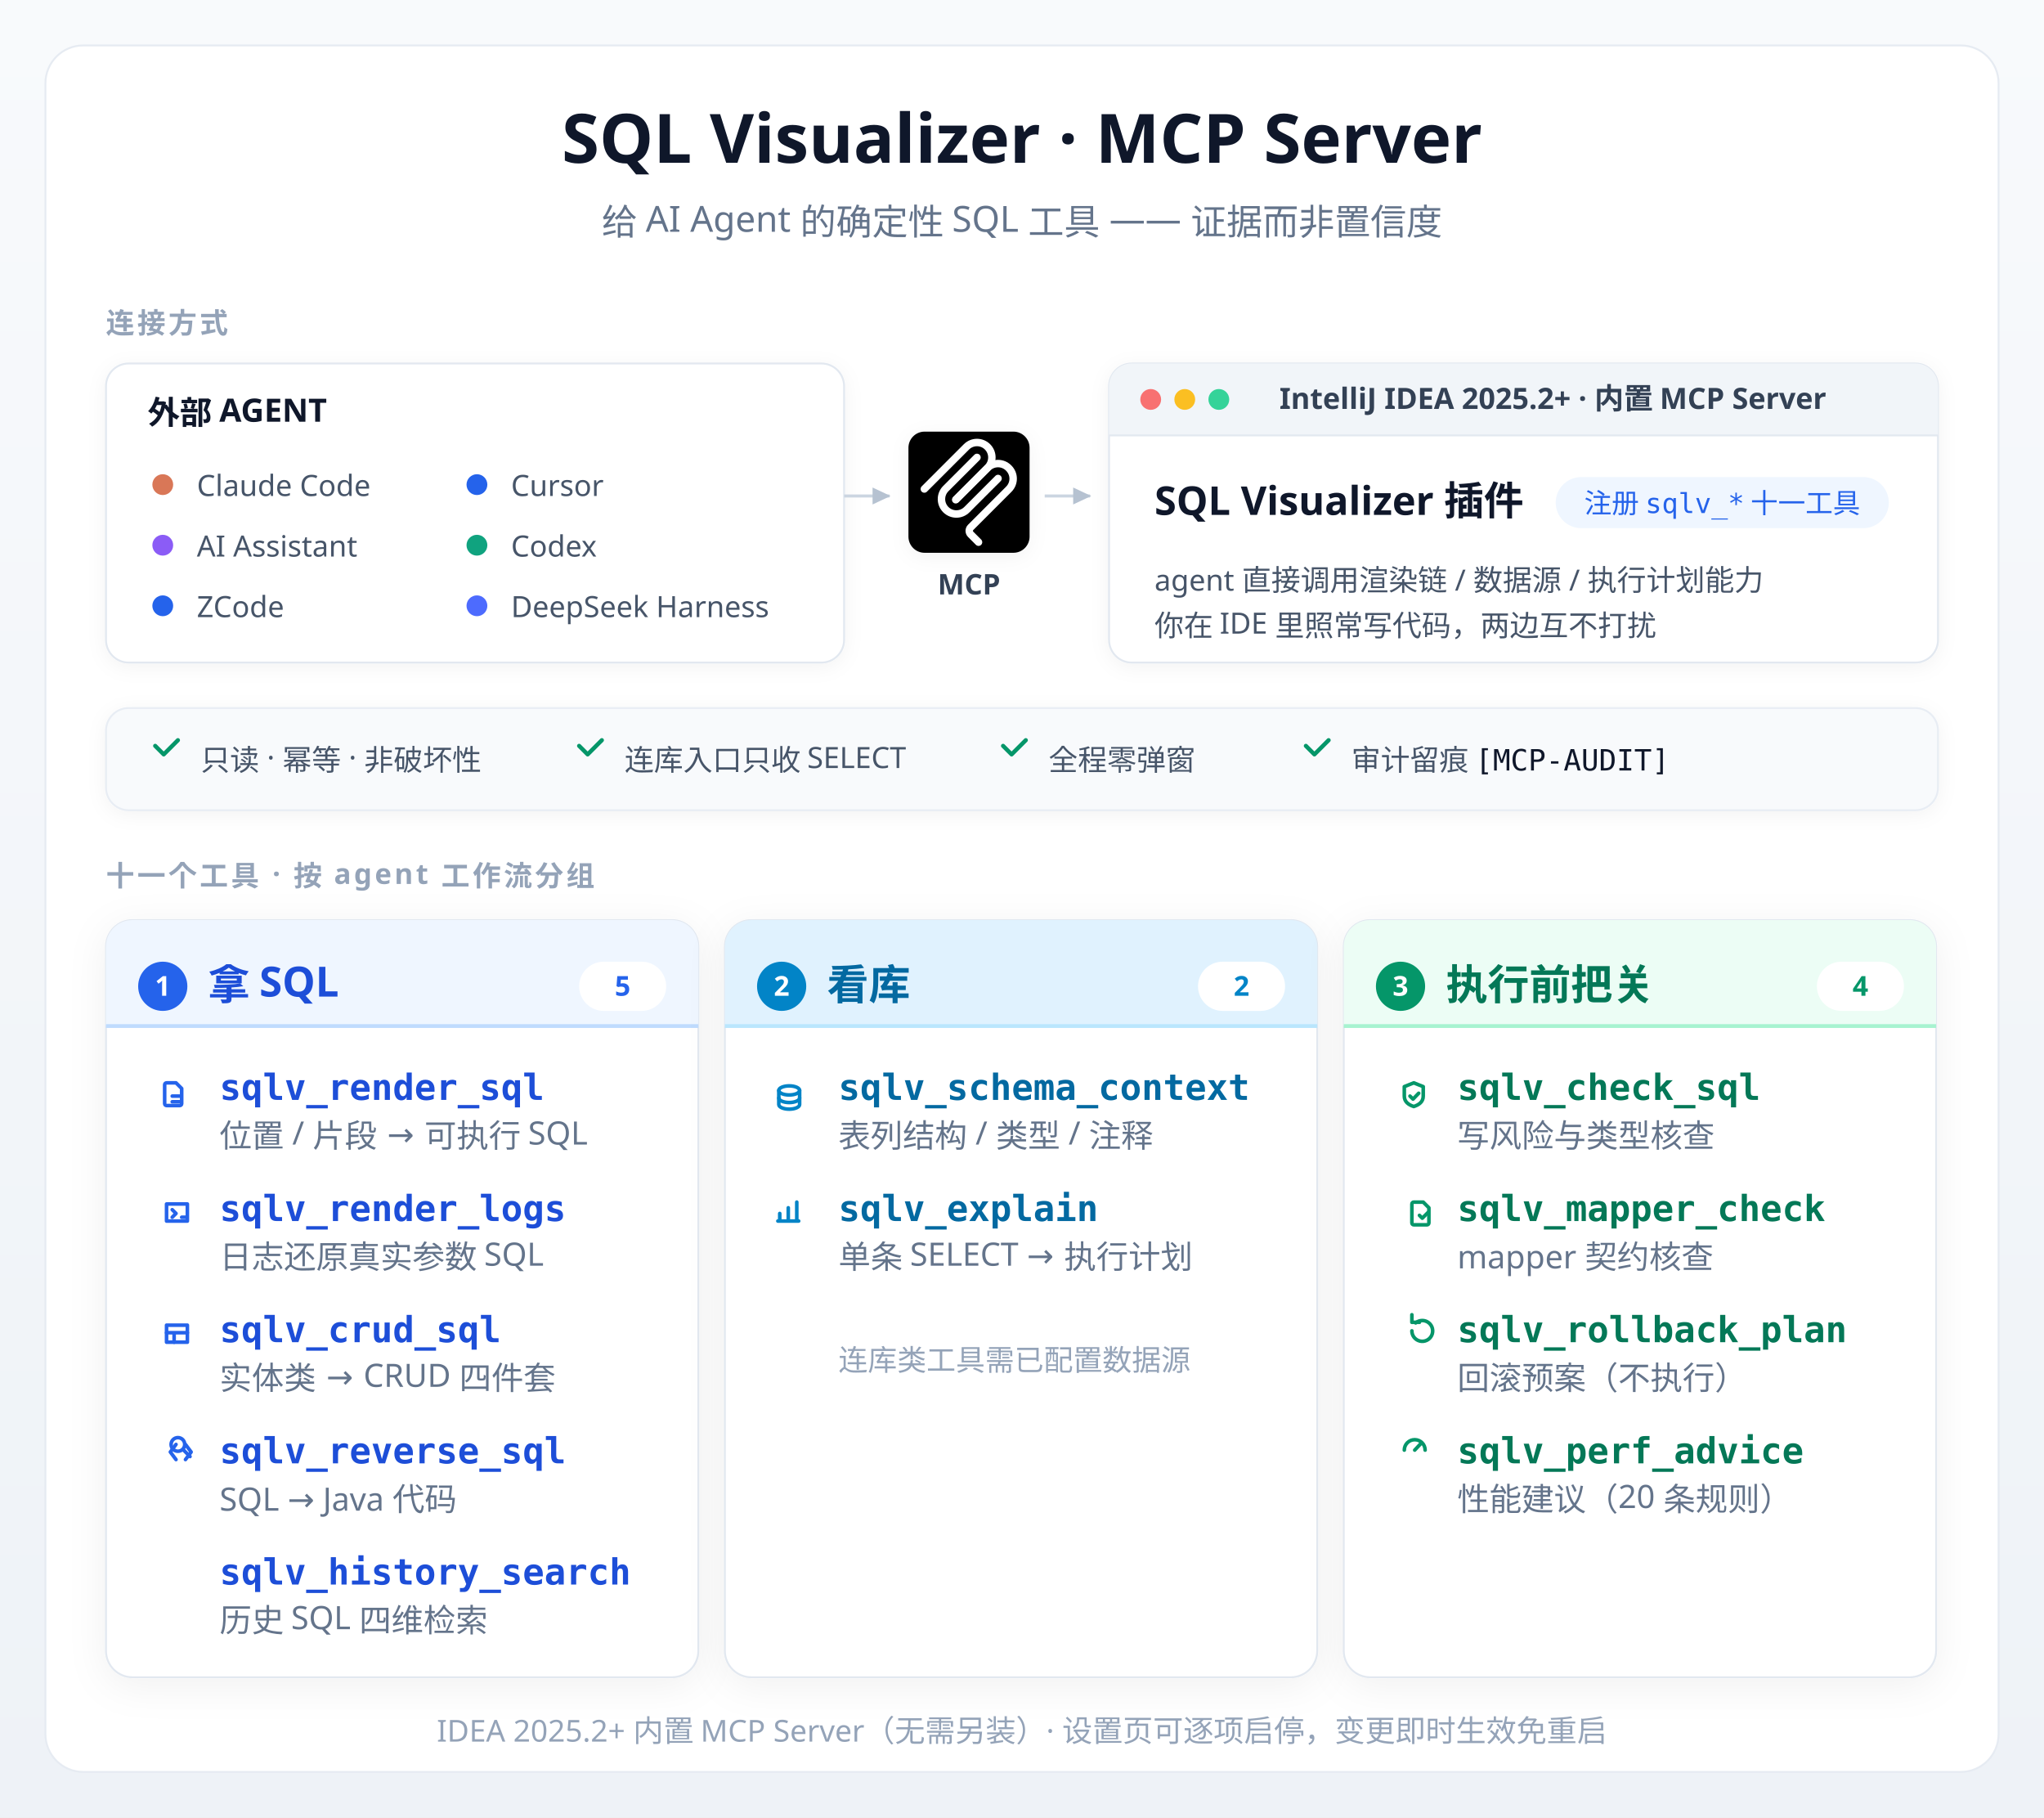
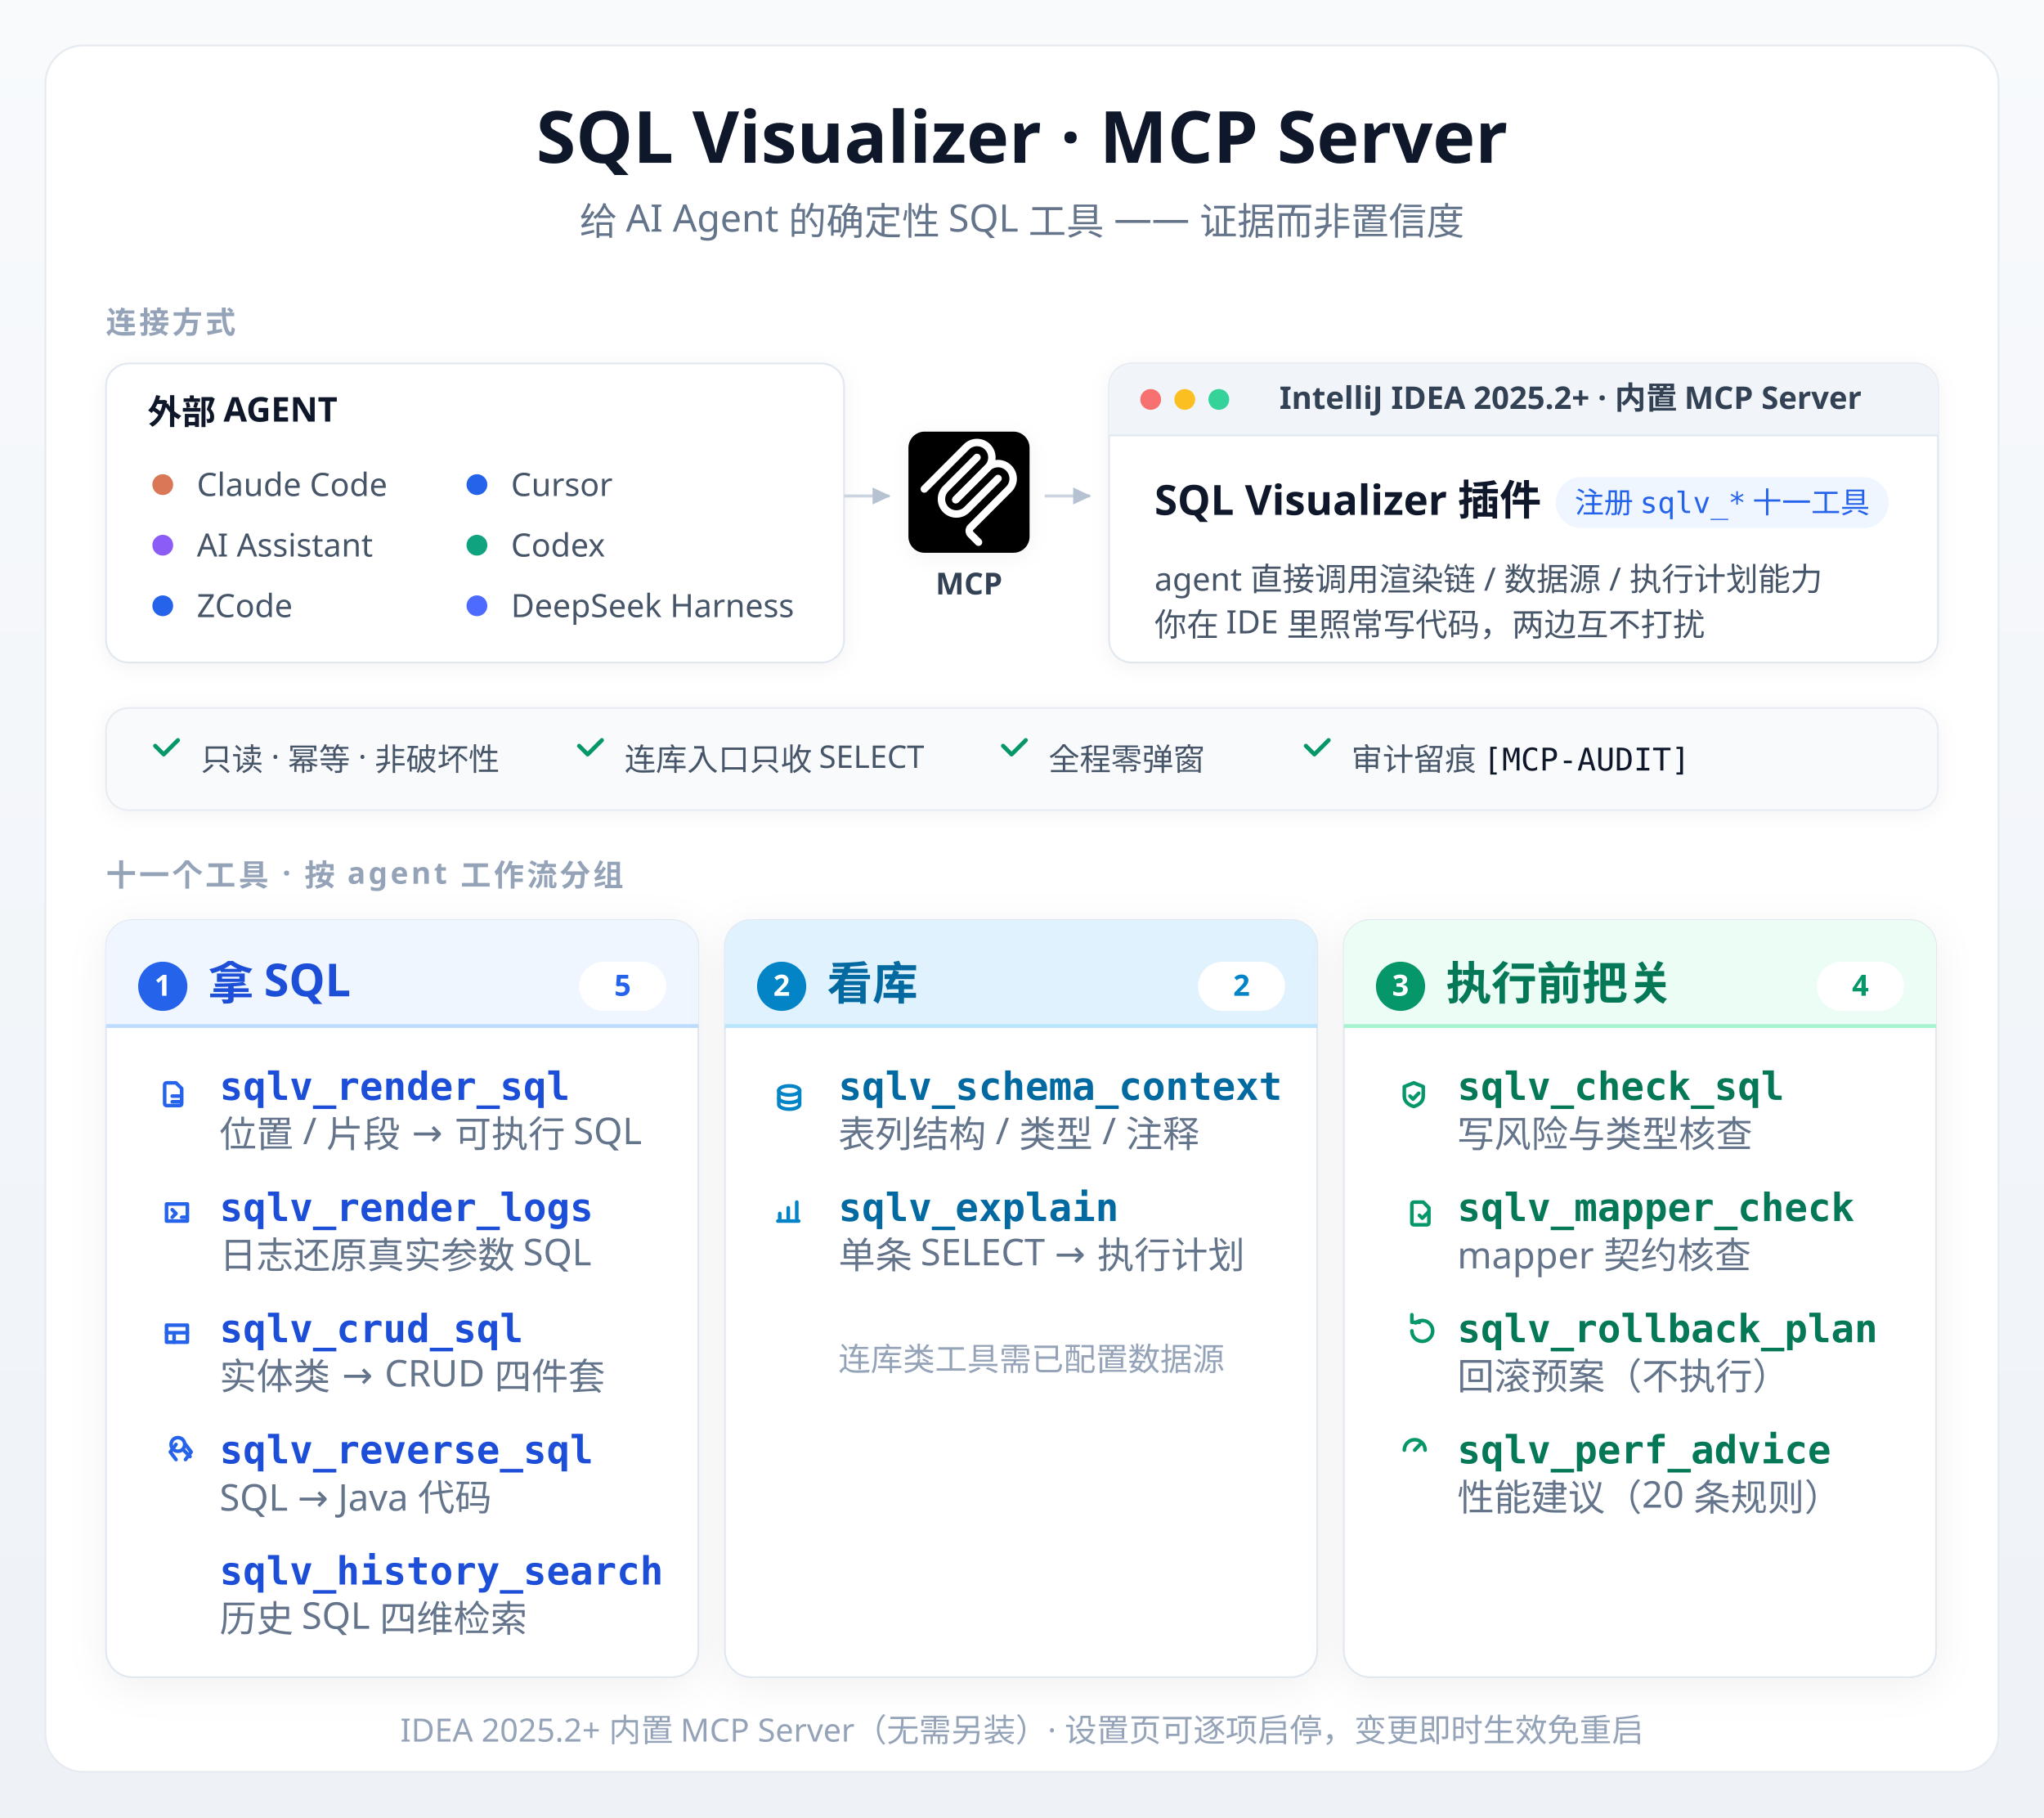
<svg xmlns="http://www.w3.org/2000/svg" width="1080" height="960" viewBox="0 0 1080 960">
  <defs>
    <linearGradient id="page" x1="0" y1="0" x2="0" y2="1">
      <stop offset="0" stop-color="#f8fafc" />
      <stop offset="1" stop-color="#eef2f7" />
    </linearGradient>
    <filter id="card" x="-20%" y="-20%" width="140%" height="140%">
      <feDropShadow dx="0" dy="4" stdDeviation="10" flood-color="#0f172a" flood-opacity="0.06" />
    </filter>
    <filter id="soft" x="-20%" y="-20%" width="140%" height="140%">
      <feDropShadow dx="0" dy="2" stdDeviation="5" flood-color="#0f172a" flood-opacity="0.05" />
    </filter>
    <marker id="arrow" viewBox="0 0 10 10" refX="8.5" refY="5" markerWidth="7" markerHeight="7" orient="auto-start-reverse">
      <path d="M 0.5 1 L 9 5 L 0.5 9 z" fill="#b6c2d1" />
    </marker>
  </defs>
  <rect width="1080" height="960" fill="url(#page)" />
  <rect x="24" y="24" width="1032" height="912" rx="20" fill="#ffffff" stroke="#e6ebf2" />
  <g font-family="system-ui, 'Segoe UI', 'PingFang SC', 'Microsoft YaHei', sans-serif">
-     <text x="540" y="86" text-anchor="middle" font-size="36" font-weight="700" fill="#0f172a">SQL Visualizer · MCP Server</text>
-     <text x="540" y="124" text-anchor="middle" font-size="19" fill="#64748b">给 AI Agent 的确定性 SQL 工具 —— 证据而非置信度</text>
-     <text x="56" y="176" font-size="15" font-weight="600" fill="#94a3b8" letter-spacing="1.5">连接方式</text>
+     <text x="540" y="86" text-anchor="middle" font-size="38" font-weight="700" fill="#0f172a">SQL Visualizer · MCP Server</text>
+     <text x="540" y="124" text-anchor="middle" font-size="20" fill="#64748b">给 AI Agent 的确定性 SQL 工具 —— 证据而非置信度</text>
+     <text x="56" y="176" font-size="16" font-weight="600" fill="#94a3b8" letter-spacing="1.5">连接方式</text>
    <g filter="url(#soft)">
      <rect x="56" y="192" width="390" height="158" rx="12" fill="#ffffff" stroke="#e2e8f0" />
    </g>
-     <text x="78" y="224" font-size="17" font-weight="600" fill="#0f172a">外部 AGENT</text>
-     <g font-size="15.5" fill="#475569">
+     <text x="78" y="224" font-size="18" font-weight="600" fill="#0f172a">外部 AGENT</text>
+     <g font-size="17" fill="#475569">
      <circle cx="86" cy="256" r="5.5" fill="#d97757" />
      <text x="104" y="262">Claude Code</text>
      <circle cx="86" cy="288" r="5.5" fill="#8b5cf6" />
      <text x="104" y="294">AI Assistant</text>
      <circle cx="86" cy="320" r="5.5" fill="#2563eb" />
      <text x="104" y="326">ZCode</text>
      <circle cx="252" cy="256" r="5.5" fill="#2563eb" />
      <text x="270" y="262">Cursor</text>
      <circle cx="252" cy="288" r="5.5" fill="#10a37f" />
      <text x="270" y="294">Codex</text>
      <circle cx="252" cy="320" r="5.5" fill="#4d6bfe" />
      <text x="270" y="326">DeepSeek Harness</text>
    </g>
    <path d="M 446 262 L 470 262" fill="none" stroke="#cbd5e1" stroke-width="1.6" marker-end="url(#arrow)" />
    <g filter="url(#soft)">
      <svg x="480" y="228" width="64" height="64" viewBox="0 0 180 180" fill="none">
        <rect width="180" height="180" rx="24" fill="black" />
        <mask id="mcp-official-mask" style="mask-type:luminance" maskUnits="userSpaceOnUse" x="7" y="7" width="166" height="166">
          <path d="M173 7H7V173H173V7Z" fill="white" />
        </mask>
        <g mask="url(#mcp-official-mask)">
          <path d="M23.6 85.253L86.202 22.651C94.846 14.007 108.86 14.007 117.503 22.651C126.147 31.294 126.147 45.308 117.503 53.952L70.225 101.23" stroke="white" stroke-width="11.067" stroke-linecap="round" />
          <path d="M70.879 100.578L117.504 53.952C126.148 45.308 140.163 45.308 148.806 53.952L149.132 54.278C157.776 62.922 157.776 76.936 149.132 85.579L92.514 142.198C89.633 145.079 89.633 149.75 92.514 152.631L104.14 164.257" stroke="white" stroke-width="11.067" stroke-linecap="round" />
          <path d="M101.853 38.301L55.553 84.601C46.909 93.245 46.909 107.258 55.553 115.902C64.197 124.546 78.211 124.546 86.854 115.902L133.154 69.603" stroke="white" stroke-width="11.067" stroke-linecap="round" />
        </g>
      </svg>
    </g>
-     <text x="512" y="314" text-anchor="middle" font-size="15" font-weight="600" fill="#334155">MCP</text>
+     <text x="512" y="314" text-anchor="middle" font-size="16" font-weight="600" fill="#334155">MCP</text>
    <path d="M 552 262 L 576 262" fill="none" stroke="#cbd5e1" stroke-width="1.6" marker-end="url(#arrow)" />
    <g filter="url(#soft)">
      <rect x="586" y="192" width="438" height="158" rx="12" fill="#ffffff" stroke="#e2e8f0" />
      <path d="M 586 204 a 12 12 0 0 1 12 -12 h 414 a 12 12 0 0 1 12 12 v 26 h -438 z" fill="#f1f5f9" />
      <line x1="586" y1="230" x2="1024" y2="230" stroke="#e2e8f0" />
      <circle cx="608" cy="211" r="5.5" fill="#f87171" />
      <circle cx="626" cy="211" r="5.5" fill="#fbbf24" />
      <circle cx="644" cy="211" r="5.5" fill="#34d399" />
    </g>
-     <text x="676" y="216" font-size="15.5" font-weight="600" fill="#334155">IntelliJ IDEA 2025.2+ · 内置 MCP Server</text>
-     <text x="610" y="272" font-size="21" font-weight="600" fill="#0f172a">SQL Visualizer 插件</text>
+     <text x="676" y="216" font-size="16.5" font-weight="600" fill="#334155">IntelliJ IDEA 2025.2+ · 内置 MCP Server</text>
+     <text x="610" y="272" font-size="22" font-weight="600" fill="#0f172a">SQL Visualizer 插件</text>
    <rect x="822" y="252" width="176" height="27" rx="13.5" fill="#eff6ff" />
-     <text x="910" y="271" text-anchor="middle" font-size="14.5" fill="#2563eb">注册 <tspan font-family="ui-monospace, 'SFMono-Regular', Consolas, monospace">sqlv_*</tspan> 十一工具</text>
-     <text x="610" y="312" font-size="15.5" fill="#475569">agent 直接调用渲染链 / 数据源 / 执行计划能力</text>
-     <text x="610" y="336" font-size="15.5" fill="#475569">你在 IDE 里照常写代码，两边互不打扰</text>
+     <text x="910" y="271" text-anchor="middle" font-size="15.5" fill="#2563eb">注册 <tspan font-family="ui-monospace, 'SFMono-Regular', Consolas, monospace">sqlv_*</tspan> 十一工具</text>
+     <text x="610" y="312" font-size="17" fill="#475569">agent 直接调用渲染链 / 数据源 / 执行计划能力</text>
+     <text x="610" y="336" font-size="17" fill="#475569">你在 IDE 里照常写代码，两边互不打扰</text>
    <g filter="url(#soft)">
      <rect x="56" y="374" width="968" height="54" rx="12" fill="#f8fafc" stroke="#e8edf4" />
    </g>
-     <g fill="#475569" font-size="15.5">
+     <g fill="#475569" font-size="16.5">
      <path d="M 82 394 l 4.5 4.5 L 94 391" fill="none" stroke="#059669" stroke-width="2.2" stroke-linecap="round" stroke-linejoin="round" />
      <text x="106" y="407">只读 · 幂等 · 非破坏性</text>
      <path d="M 306 394 l 4.5 4.5 L 318 391" fill="none" stroke="#059669" stroke-width="2.2" stroke-linecap="round" stroke-linejoin="round" />
      <text x="330" y="407">连库入口只收 SELECT</text>
      <path d="M 530 394 l 4.5 4.5 L 542 391" fill="none" stroke="#059669" stroke-width="2.2" stroke-linecap="round" stroke-linejoin="round" />
      <text x="554" y="407">全程零弹窗</text>
      <path d="M 690 394 l 4.5 4.5 L 702 391" fill="none" stroke="#059669" stroke-width="2.2" stroke-linecap="round" stroke-linejoin="round" />
      <text x="714" y="407">审计留痕 <tspan font-family="ui-monospace, 'SFMono-Regular', Consolas, monospace" fill="#0f172a">[MCP-AUDIT]</tspan>
      </text>
    </g>
-     <text x="56" y="468" font-size="15" font-weight="600" fill="#94a3b8" letter-spacing="1.5">十一个工具 · 按 agent 工作流分组</text>
+     <text x="56" y="468" font-size="16" font-weight="600" fill="#94a3b8" letter-spacing="1.5">十一个工具 · 按 agent 工作流分组</text>
    <g filter="url(#card)">
      <rect x="56" y="486" width="313" height="400" rx="14" fill="#ffffff" stroke="#e2e8f0" />
      <path d="M 56 500 a 14 14 0 0 1 14 -14 h 285 a 14 14 0 0 1 14 14 v 42 h -313 z" fill="#eff6ff" />
      <line x1="56" y1="542" x2="369" y2="542" stroke="#bfdbfe" stroke-width="2" />
    </g>
    <circle cx="86" cy="521" r="13" fill="#2563eb" />
-     <text x="86" y="526" text-anchor="middle" font-size="14.5" font-weight="700" fill="#ffffff">1</text>
-     <text x="110" y="528" font-size="22" font-weight="700" fill="#1d4ed8">拿 SQL</text>
+     <text x="86" y="526" text-anchor="middle" font-size="15.5" font-weight="700" fill="#ffffff">1</text>
+     <text x="110" y="528" font-size="24" font-weight="700" fill="#1d4ed8">拿 SQL</text>
    <rect x="306" y="508" width="46" height="26" rx="13" fill="#ffffff" />
-     <text x="329" y="526" text-anchor="middle" font-size="14.5" font-weight="700" fill="#2563eb">5</text>
+     <text x="329" y="526" text-anchor="middle" font-size="15.5" font-weight="700" fill="#2563eb">5</text>
    <g stroke="#2563eb" stroke-width="1.9" fill="none" stroke-linecap="round" stroke-linejoin="round">
      <path d="M88 572h5l3 3v8a1 1 0 0 1-1 1h-7a1 1 0 0 1-1-1v-10a1 1 0 0 1 1-1z" />
      <path d="M91 579h4M91 582h4" />
      <path d="M88 636h11v9h-11z" />
      <path d="M91 639l2 2-2 2M96 643h2.5" />
      <path d="M88 700h11v9h-11z" />
      <path d="M88 704h11M92 704v5" />
      <path d="M93 763l-3 4 3 4M98 763l3 4-3 4" />
      <circle cx="94" cy="763" r="3.6" />
      <path d="M97 766l3.4 3.4" />
    </g>
-     <g font-family="ui-monospace, 'SFMono-Regular', Consolas, monospace" font-size="19" font-weight="600" fill="#1d4ed8">
+     <g font-family="ui-monospace, 'SFMono-Regular', Consolas, monospace" font-size="20.5" font-weight="600" fill="#1d4ed8">
      <text x="116" y="581">sqlv_render_sql</text>
      <text x="116" y="645">sqlv_render_logs</text>
      <text x="116" y="709">sqlv_crud_sql</text>
      <text x="116" y="773">sqlv_reverse_sql</text>
      <text x="116" y="837">sqlv_history_search</text>
    </g>
-     <g font-size="17" fill="#64748b">
+     <g font-size="19.5" fill="#64748b">
      <text x="116" y="606">位置 / 片段 → 可执行 SQL</text>
      <text x="116" y="670">日志还原真实参数 SQL</text>
      <text x="116" y="734">实体类 → CRUD 四件套</text>
      <text x="116" y="798">SQL → Java 代码</text>
      <text x="116" y="862">历史 SQL 四维检索</text>
    </g>
    <g filter="url(#card)">
      <rect x="383" y="486" width="313" height="400" rx="14" fill="#ffffff" stroke="#e2e8f0" />
      <path d="M 383 500 a 14 14 0 0 1 14 -14 h 285 a 14 14 0 0 1 14 14 v 42 h -313 z" fill="#e0f2fe" />
      <line x1="383" y1="542" x2="696" y2="542" stroke="#bae6fd" stroke-width="2" />
    </g>
    <circle cx="413" cy="521" r="13" fill="#0284c7" />
-     <text x="413" y="526" text-anchor="middle" font-size="14.5" font-weight="700" fill="#ffffff">2</text>
-     <text x="437" y="528" font-size="22" font-weight="700" fill="#0369a1">看库</text>
+     <text x="413" y="526" text-anchor="middle" font-size="15.5" font-weight="700" fill="#ffffff">2</text>
+     <text x="437" y="528" font-size="24" font-weight="700" fill="#0369a1">看库</text>
    <rect x="633" y="508" width="46" height="26" rx="13" fill="#ffffff" />
-     <text x="656" y="526" text-anchor="middle" font-size="14.5" font-weight="700" fill="#0284c7">2</text>
+     <text x="656" y="526" text-anchor="middle" font-size="15.5" font-weight="700" fill="#0284c7">2</text>
    <g stroke="#0284c7" stroke-width="1.9" fill="none" stroke-linecap="round" stroke-linejoin="round">
      <ellipse cx="417" cy="576" rx="5.5" ry="2.4" />
      <path d="M411.5 576v7.5c0 1.3 2.5 2.4 5.5 2.4s5.5-1.1 5.5-2.4V576" />
      <path d="M411.5 580c0 1.3 2.5 2.4 5.5 2.4s5.5-1.1 5.5-2.4" />
      <path d="M412 645v-4M416.5 645v-7M421 645v-10M411 645h11" />
    </g>
-     <g font-family="ui-monospace, 'SFMono-Regular', Consolas, monospace" font-size="19" font-weight="600" fill="#0369a1">
+     <g font-family="ui-monospace, 'SFMono-Regular', Consolas, monospace" font-size="20.5" font-weight="600" fill="#0369a1">
      <text x="443" y="581">sqlv_schema_context</text>
      <text x="443" y="645">sqlv_explain</text>
    </g>
-     <g font-size="17" fill="#64748b">
+     <g font-size="19.5" fill="#64748b">
      <text x="443" y="606">表列结构 / 类型 / 注释</text>
      <text x="443" y="670">单条 SELECT → 执行计划</text>
    </g>
-     <text x="443" y="724" font-size="15.5" fill="#94a3b8">连库类工具需已配置数据源</text>
+     <text x="443" y="724" font-size="17" fill="#94a3b8">连库类工具需已配置数据源</text>
    <g filter="url(#card)">
      <rect x="710" y="486" width="313" height="400" rx="14" fill="#ffffff" stroke="#e2e8f0" />
      <path d="M 710 500 a 14 14 0 0 1 14 -14 h 285 a 14 14 0 0 1 14 14 v 42 h -313 z" fill="#ecfdf5" />
      <line x1="710" y1="542" x2="1023" y2="542" stroke="#a7f3d0" stroke-width="2" />
    </g>
    <circle cx="740" cy="521" r="13" fill="#059669" />
-     <text x="740" y="526" text-anchor="middle" font-size="14.5" font-weight="700" fill="#ffffff">3</text>
-     <text x="764" y="528" font-size="22" font-weight="700" fill="#047857">执行前把关</text>
+     <text x="740" y="526" text-anchor="middle" font-size="15.5" font-weight="700" fill="#ffffff">3</text>
+     <text x="764" y="528" font-size="24" font-weight="700" fill="#047857">执行前把关</text>
    <rect x="960" y="508" width="46" height="26" rx="13" fill="#ffffff" />
-     <text x="983" y="526" text-anchor="middle" font-size="14.5" font-weight="700" fill="#059669">4</text>
+     <text x="983" y="526" text-anchor="middle" font-size="15.5" font-weight="700" fill="#059669">4</text>
    <g stroke="#059669" stroke-width="1.9" fill="none" stroke-linecap="round" stroke-linejoin="round">
      <path d="M747 572l5 2v5c0 3-2.2 4.6-5 5.5-2.8-.9-5-2.5-5-5.5v-5z" />
      <path d="M745 579l1.6 1.6 3-3.1" />
      <path d="M747 635h5l3 3v8a1 1 0 0 1-1 1h-7a1 1 0 0 1-1-1v-10a1 1 0 0 1 1-1z" />
      <path d="M750 642l1.5 1.5 3-3" />
      <path d="M746 703a5.5 5.5 0 1 0 2-4.2" />
      <path d="M746 694.5v4h4" />
      <path d="M742 766a5.5 5.5 0 0 1 11 0" />
      <path d="M747.5 766l3-3.2" />
    </g>
-     <g font-family="ui-monospace, 'SFMono-Regular', Consolas, monospace" font-size="19" font-weight="600" fill="#047857">
+     <g font-family="ui-monospace, 'SFMono-Regular', Consolas, monospace" font-size="20.5" font-weight="600" fill="#047857">
      <text x="770" y="581">sqlv_check_sql</text>
      <text x="770" y="645">sqlv_mapper_check</text>
      <text x="770" y="709">sqlv_rollback_plan</text>
      <text x="770" y="773">sqlv_perf_advice</text>
    </g>
-     <g font-size="17" fill="#64748b">
+     <g font-size="19.5" fill="#64748b">
      <text x="770" y="606">写风险与类型核查</text>
      <text x="770" y="670">mapper 契约核查</text>
      <text x="770" y="734">回滚预案（不执行）</text>
      <text x="770" y="798">性能建议（20 条规则）</text>
    </g>
-     <text x="540" y="920" text-anchor="middle" font-size="16" fill="#94a3b8">IDEA 2025.2+ 内置 MCP Server（无需另装）· 设置页可逐项启停，变更即时生效免重启</text>
+     <text x="540" y="920" text-anchor="middle" font-size="17" fill="#94a3b8">IDEA 2025.2+ 内置 MCP Server（无需另装）· 设置页可逐项启停，变更即时生效免重启</text>
  </g>
</svg>
